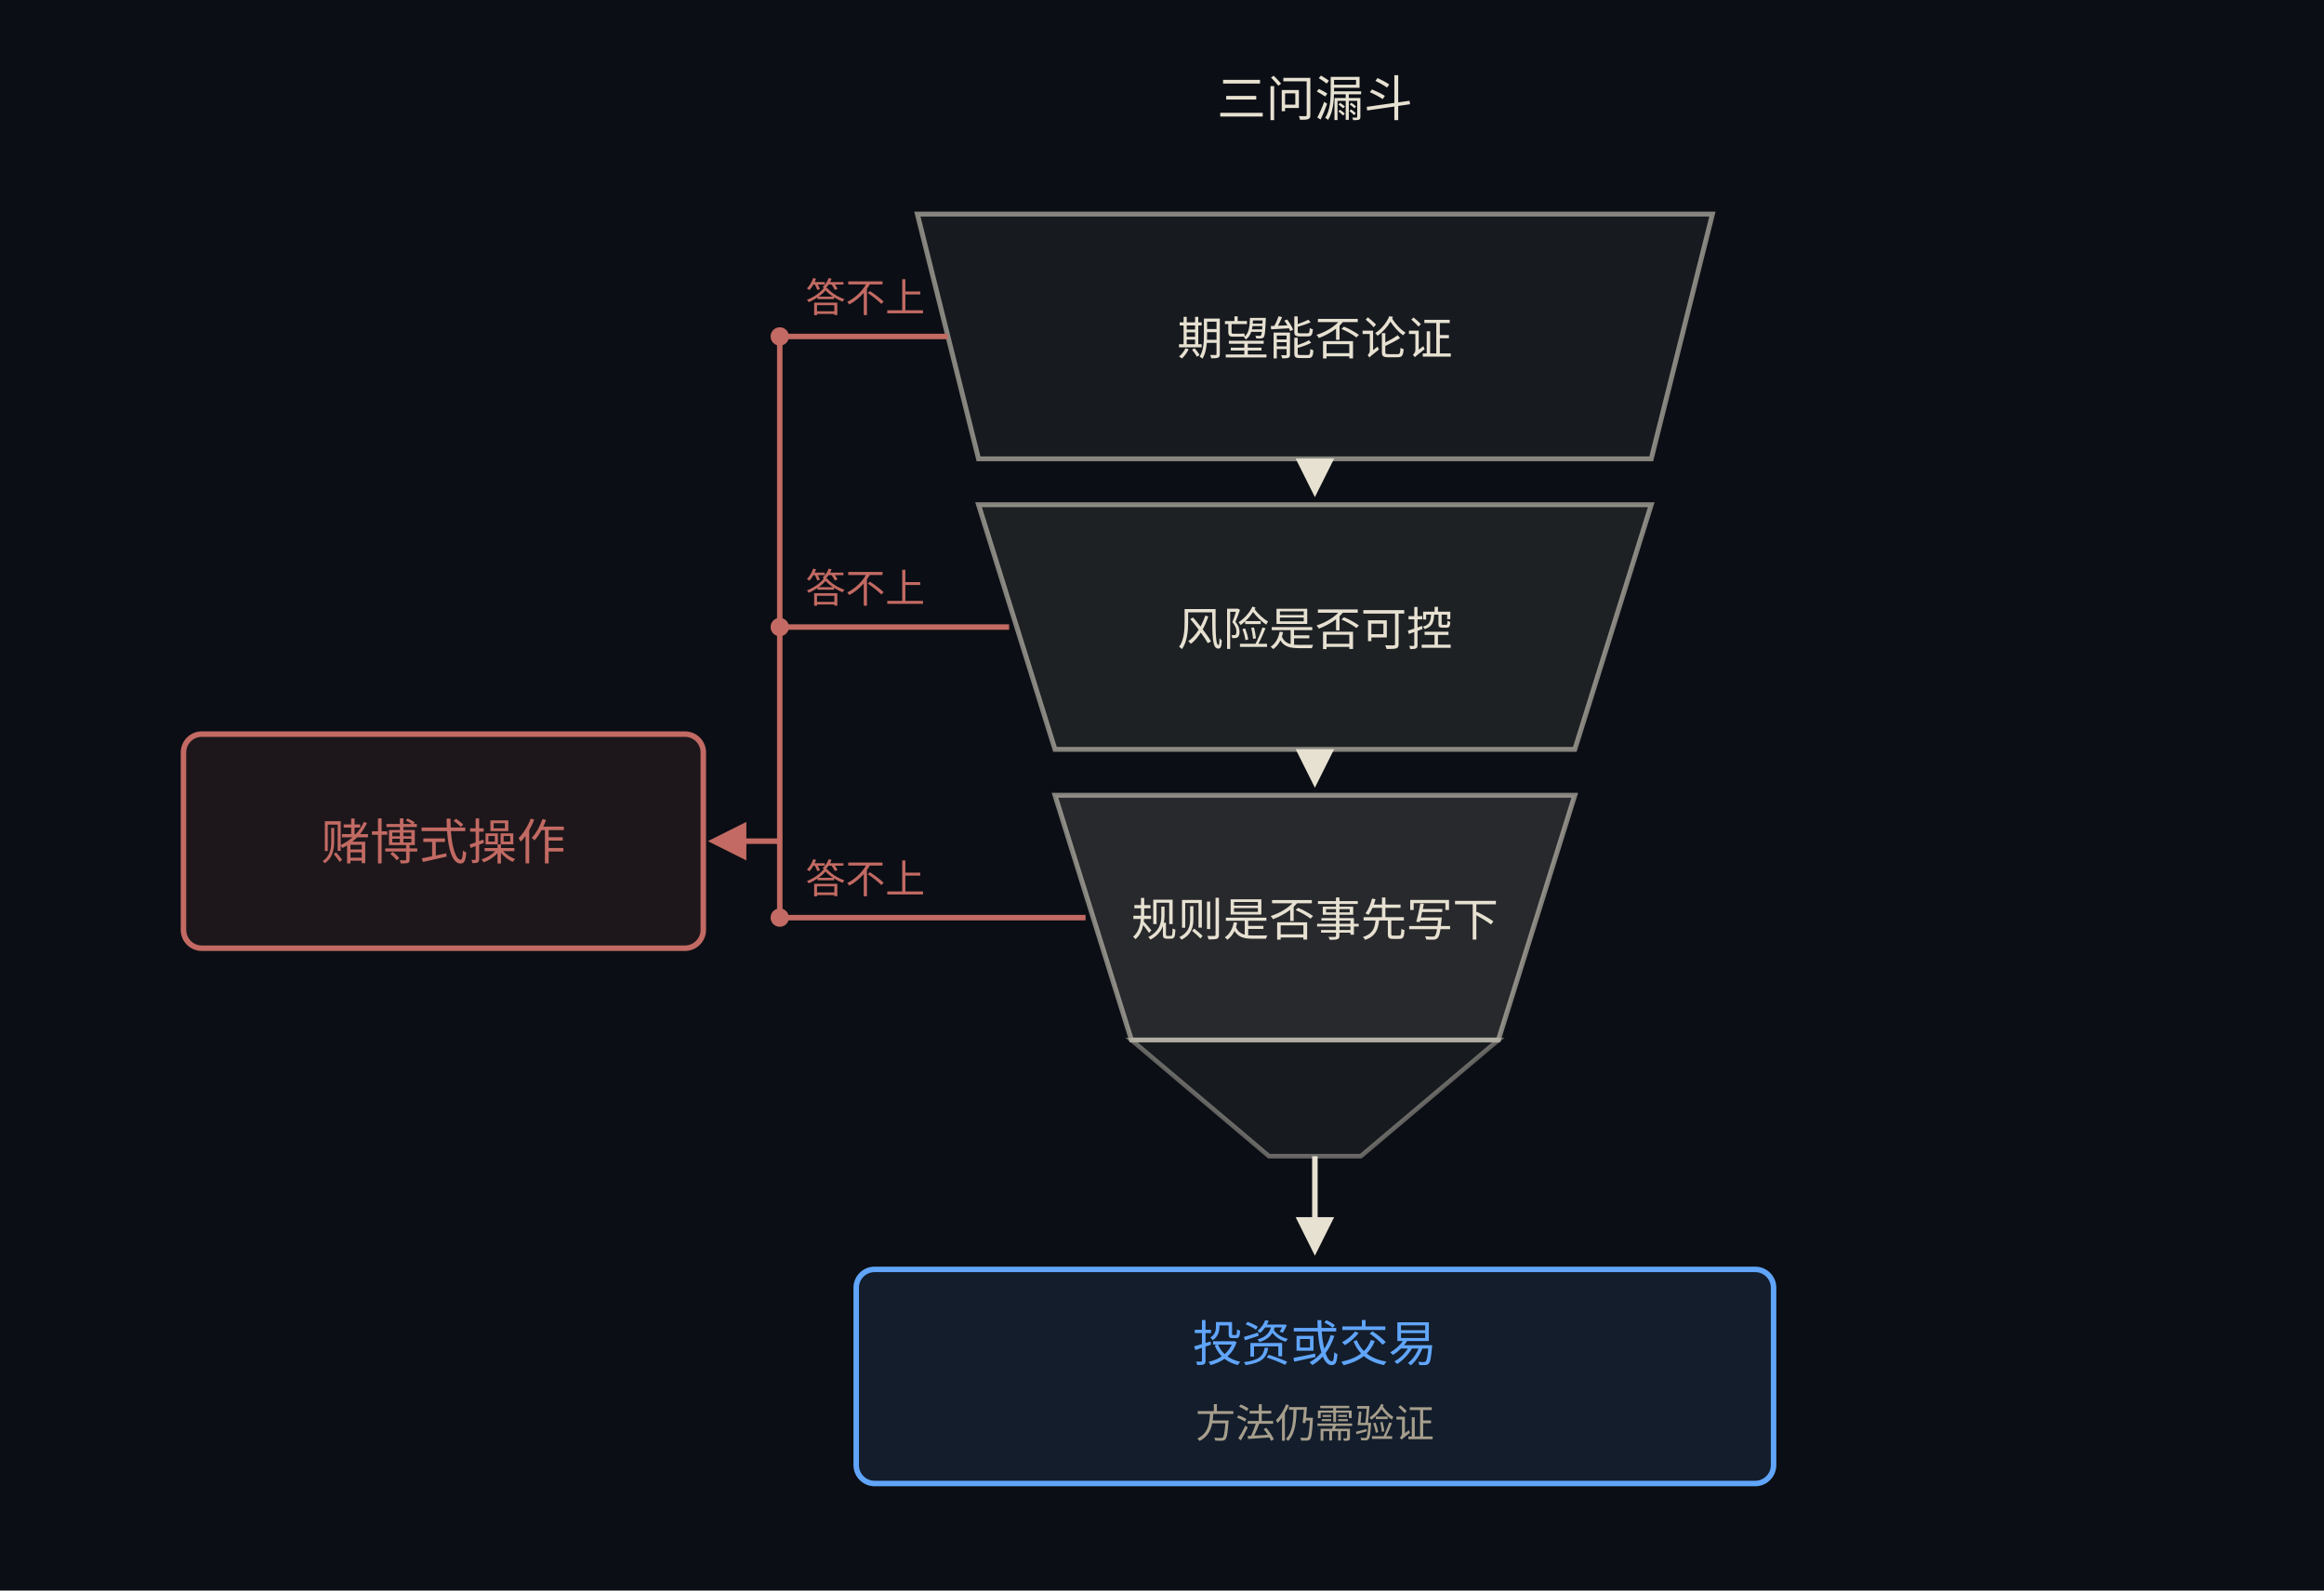
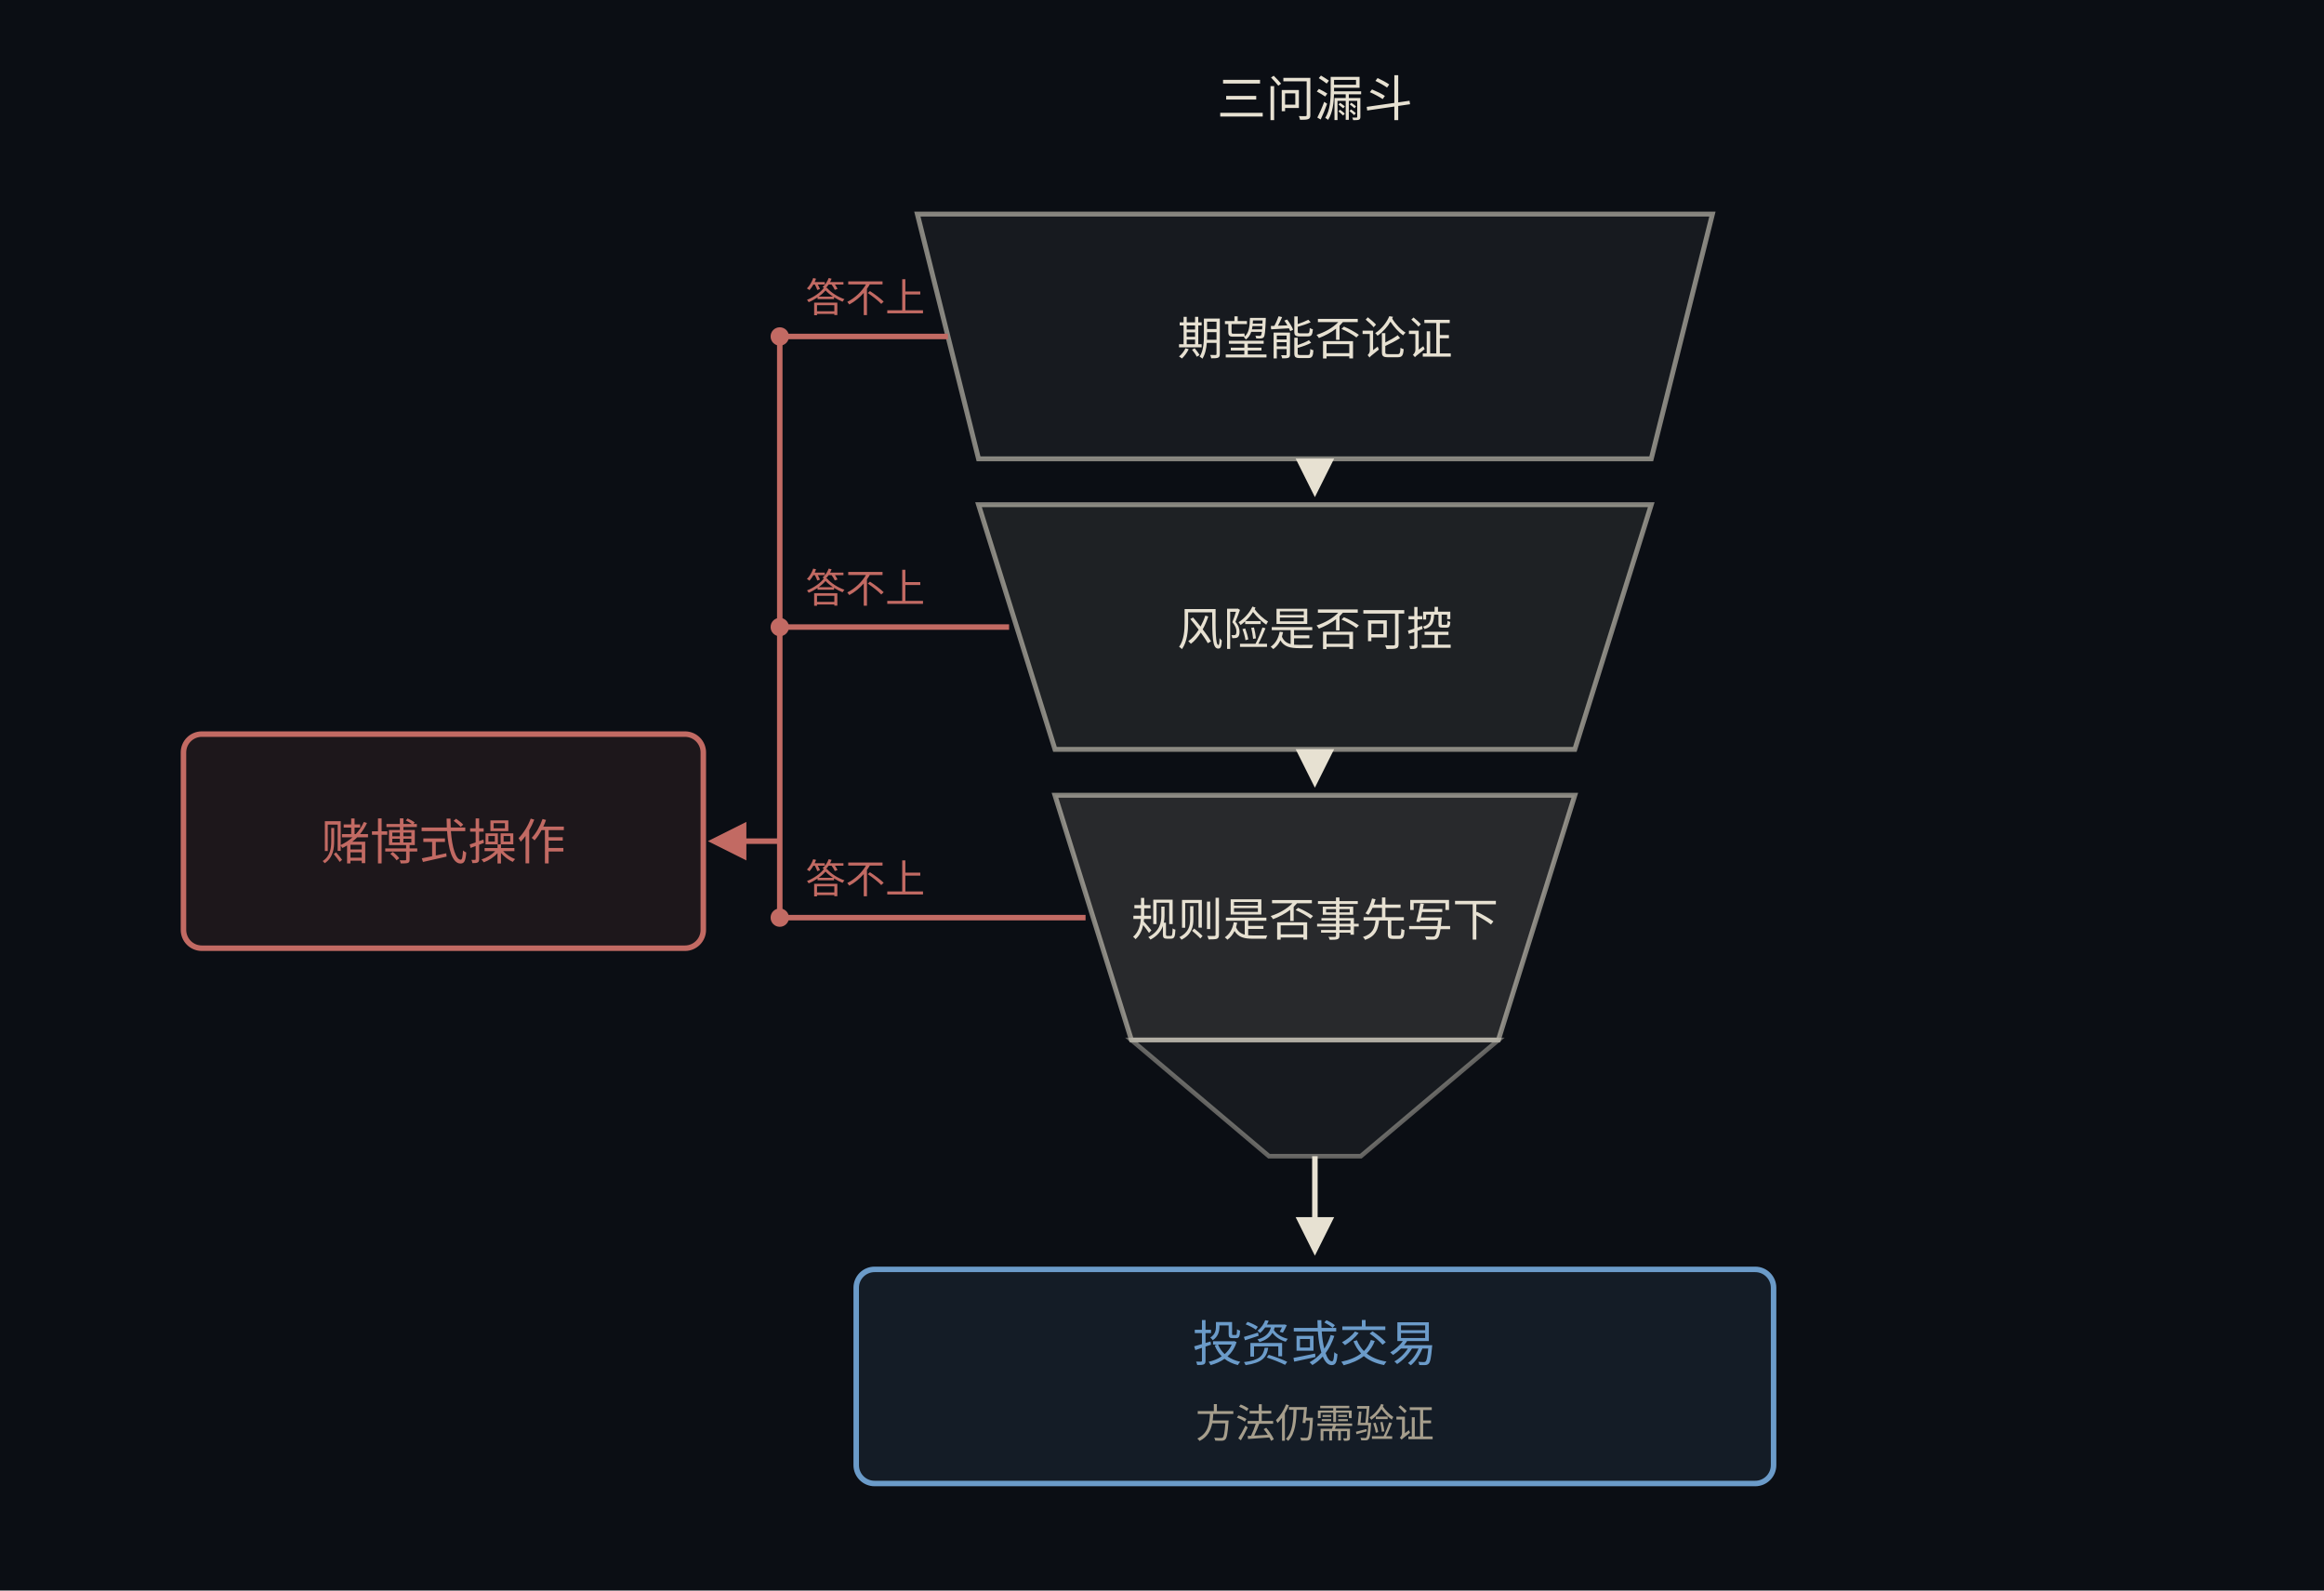
<svg xmlns="http://www.w3.org/2000/svg" viewBox="0 0 760 520" font-family="'Noto Sans SC','Microsoft YaHei',sans-serif">
  <defs>
    <marker id="arr-ink" viewBox="0 0 10 10" refX="8" refY="5" markerWidth="7" markerHeight="7" orient="auto-start-reverse">
      <path d="M0,0 L10,5 L0,10 Z" fill="var(--fig-ink, #E7E1D2)" />
    </marker>
    <marker id="arr-red" viewBox="0 0 10 10" refX="8" refY="5" markerWidth="7" markerHeight="7" orient="auto-start-reverse">
      <path d="M0,0 L10,5 L0,10 Z" fill="var(--fig-red, #C26A63)" />
    </marker>
  </defs>
  <rect width="760" height="520" fill="var(--fig-canvas, #0B0E14)" />
  <g font-family="'Noto Sans SC','Microsoft YaHei',sans-serif">
    <text x="430" y="38" text-anchor="middle" font-size="16" fill="var(--fig-ink, #E7E1D2)">三问漏斗</text>
    <path d="M300,70 L560,70 L540,150 L320,150 Z" fill="var(--fig-ink, #E7E1D2)" fill-opacity="0.06" stroke="var(--fig-ink, #E7E1D2)" stroke-opacity="0.55" stroke-width="1.6" />
    <path d="M320,165 L540,165 L515,245 L345,245 Z" fill="var(--fig-ink, #E7E1D2)" fill-opacity="0.09" stroke="var(--fig-ink, #E7E1D2)" stroke-opacity="0.55" stroke-width="1.6" />
    <path d="M345,260 L515,260 L490,340 L370,340 Z" fill="var(--fig-ink, #E7E1D2)" fill-opacity="0.13" stroke="var(--fig-ink, #E7E1D2)" stroke-opacity="0.55" stroke-width="1.6" />
    <path d="M370,340 L490,340 L445,378 L415,378 Z" fill="var(--fig-ink, #E7E1D2)" fill-opacity="0.06" stroke="var(--fig-ink, #E7E1D2)" stroke-opacity="0.4" stroke-width="1.5" />
    <line x1="430" y1="152" x2="430" y2="160" stroke="var(--fig-ink, #E7E1D2)" stroke-width="1.8" marker-end="url(#arr-ink)" />
    <line x1="430" y1="247" x2="430" y2="255" stroke="var(--fig-ink, #E7E1D2)" stroke-width="1.8" marker-end="url(#arr-ink)" />
    <text x="430" y="116" text-anchor="middle" font-size="15" fill="var(--fig-ink, #E7E1D2)">期望能否论证</text>
    <text x="430" y="211" text-anchor="middle" font-size="15" fill="var(--fig-ink, #E7E1D2)">风险是否可控</text>
    <text x="430" y="306" text-anchor="middle" font-size="15" fill="var(--fig-ink, #E7E1D2)">规则是否事先写下</text>
    <line x1="310" y1="110" x2="255" y2="110" stroke="var(--fig-red, #C26A63)" stroke-width="1.8" />
    <line x1="330" y1="205" x2="255" y2="205" stroke="var(--fig-red, #C26A63)" stroke-width="1.8" />
    <line x1="355" y1="300" x2="255" y2="300" stroke="var(--fig-red, #C26A63)" stroke-width="1.8" />
    <line x1="255" y1="110" x2="255" y2="300" stroke="var(--fig-red, #C26A63)" stroke-width="1.8" />
    <line x1="255" y1="275" x2="234" y2="275" stroke="var(--fig-red, #C26A63)" stroke-width="1.8" marker-end="url(#arr-red)" />
    <circle cx="255" cy="110" r="3" fill="var(--fig-red, #C26A63)" />
    <circle cx="255" cy="205" r="3" fill="var(--fig-red, #C26A63)" />
    <circle cx="255" cy="300" r="3" fill="var(--fig-red, #C26A63)" />
    <text x="283" y="102" text-anchor="middle" font-size="13" fill="var(--fig-red, #C26A63)">答不上</text>
    <text x="283" y="197" text-anchor="middle" font-size="13" fill="var(--fig-red, #C26A63)">答不上</text>
    <text x="283" y="292" text-anchor="middle" font-size="13" fill="var(--fig-red, #C26A63)">答不上</text>
    <rect x="60" y="240" width="170" height="70" rx="6" fill="var(--fig-red, #C26A63)" fill-opacity="0.10" stroke="var(--fig-red, #C26A63)" stroke-width="1.8" />
    <text x="145" y="281" text-anchor="middle" font-size="16" fill="var(--fig-red, #C26A63)">赌博式操作</text>
    <line x1="430" y1="378" x2="430" y2="408" stroke="var(--fig-ink, #E7E1D2)" stroke-width="1.8" marker-end="url(#arr-ink)" />
-     <rect x="280" y="415" width="300" height="70" rx="6" fill="var(--fig-accent, #60A5FA)" fill-opacity="0.10" stroke="var(--fig-accent, #60A5FA)" stroke-width="1.8" />
-     <text x="430" y="445" text-anchor="middle" font-size="16" fill="var(--fig-accent, #60A5FA)">投资或交易</text>
+     <rect x="280" y="415" width="300" height="70" rx="6" fill="var(--fig-accent, #6B9BC9)" fill-opacity="0.10" stroke="var(--fig-accent, #6B9BC9)" stroke-width="1.8" />
+     <text x="430" y="445" text-anchor="middle" font-size="16" fill="var(--fig-accent, #6B9BC9)">投资或交易</text>
    <text x="430" y="470" text-anchor="middle" font-size="13" fill="var(--fig-ink-sub, #A69E8C)">方法仍需验证</text>
  </g>
</svg>
